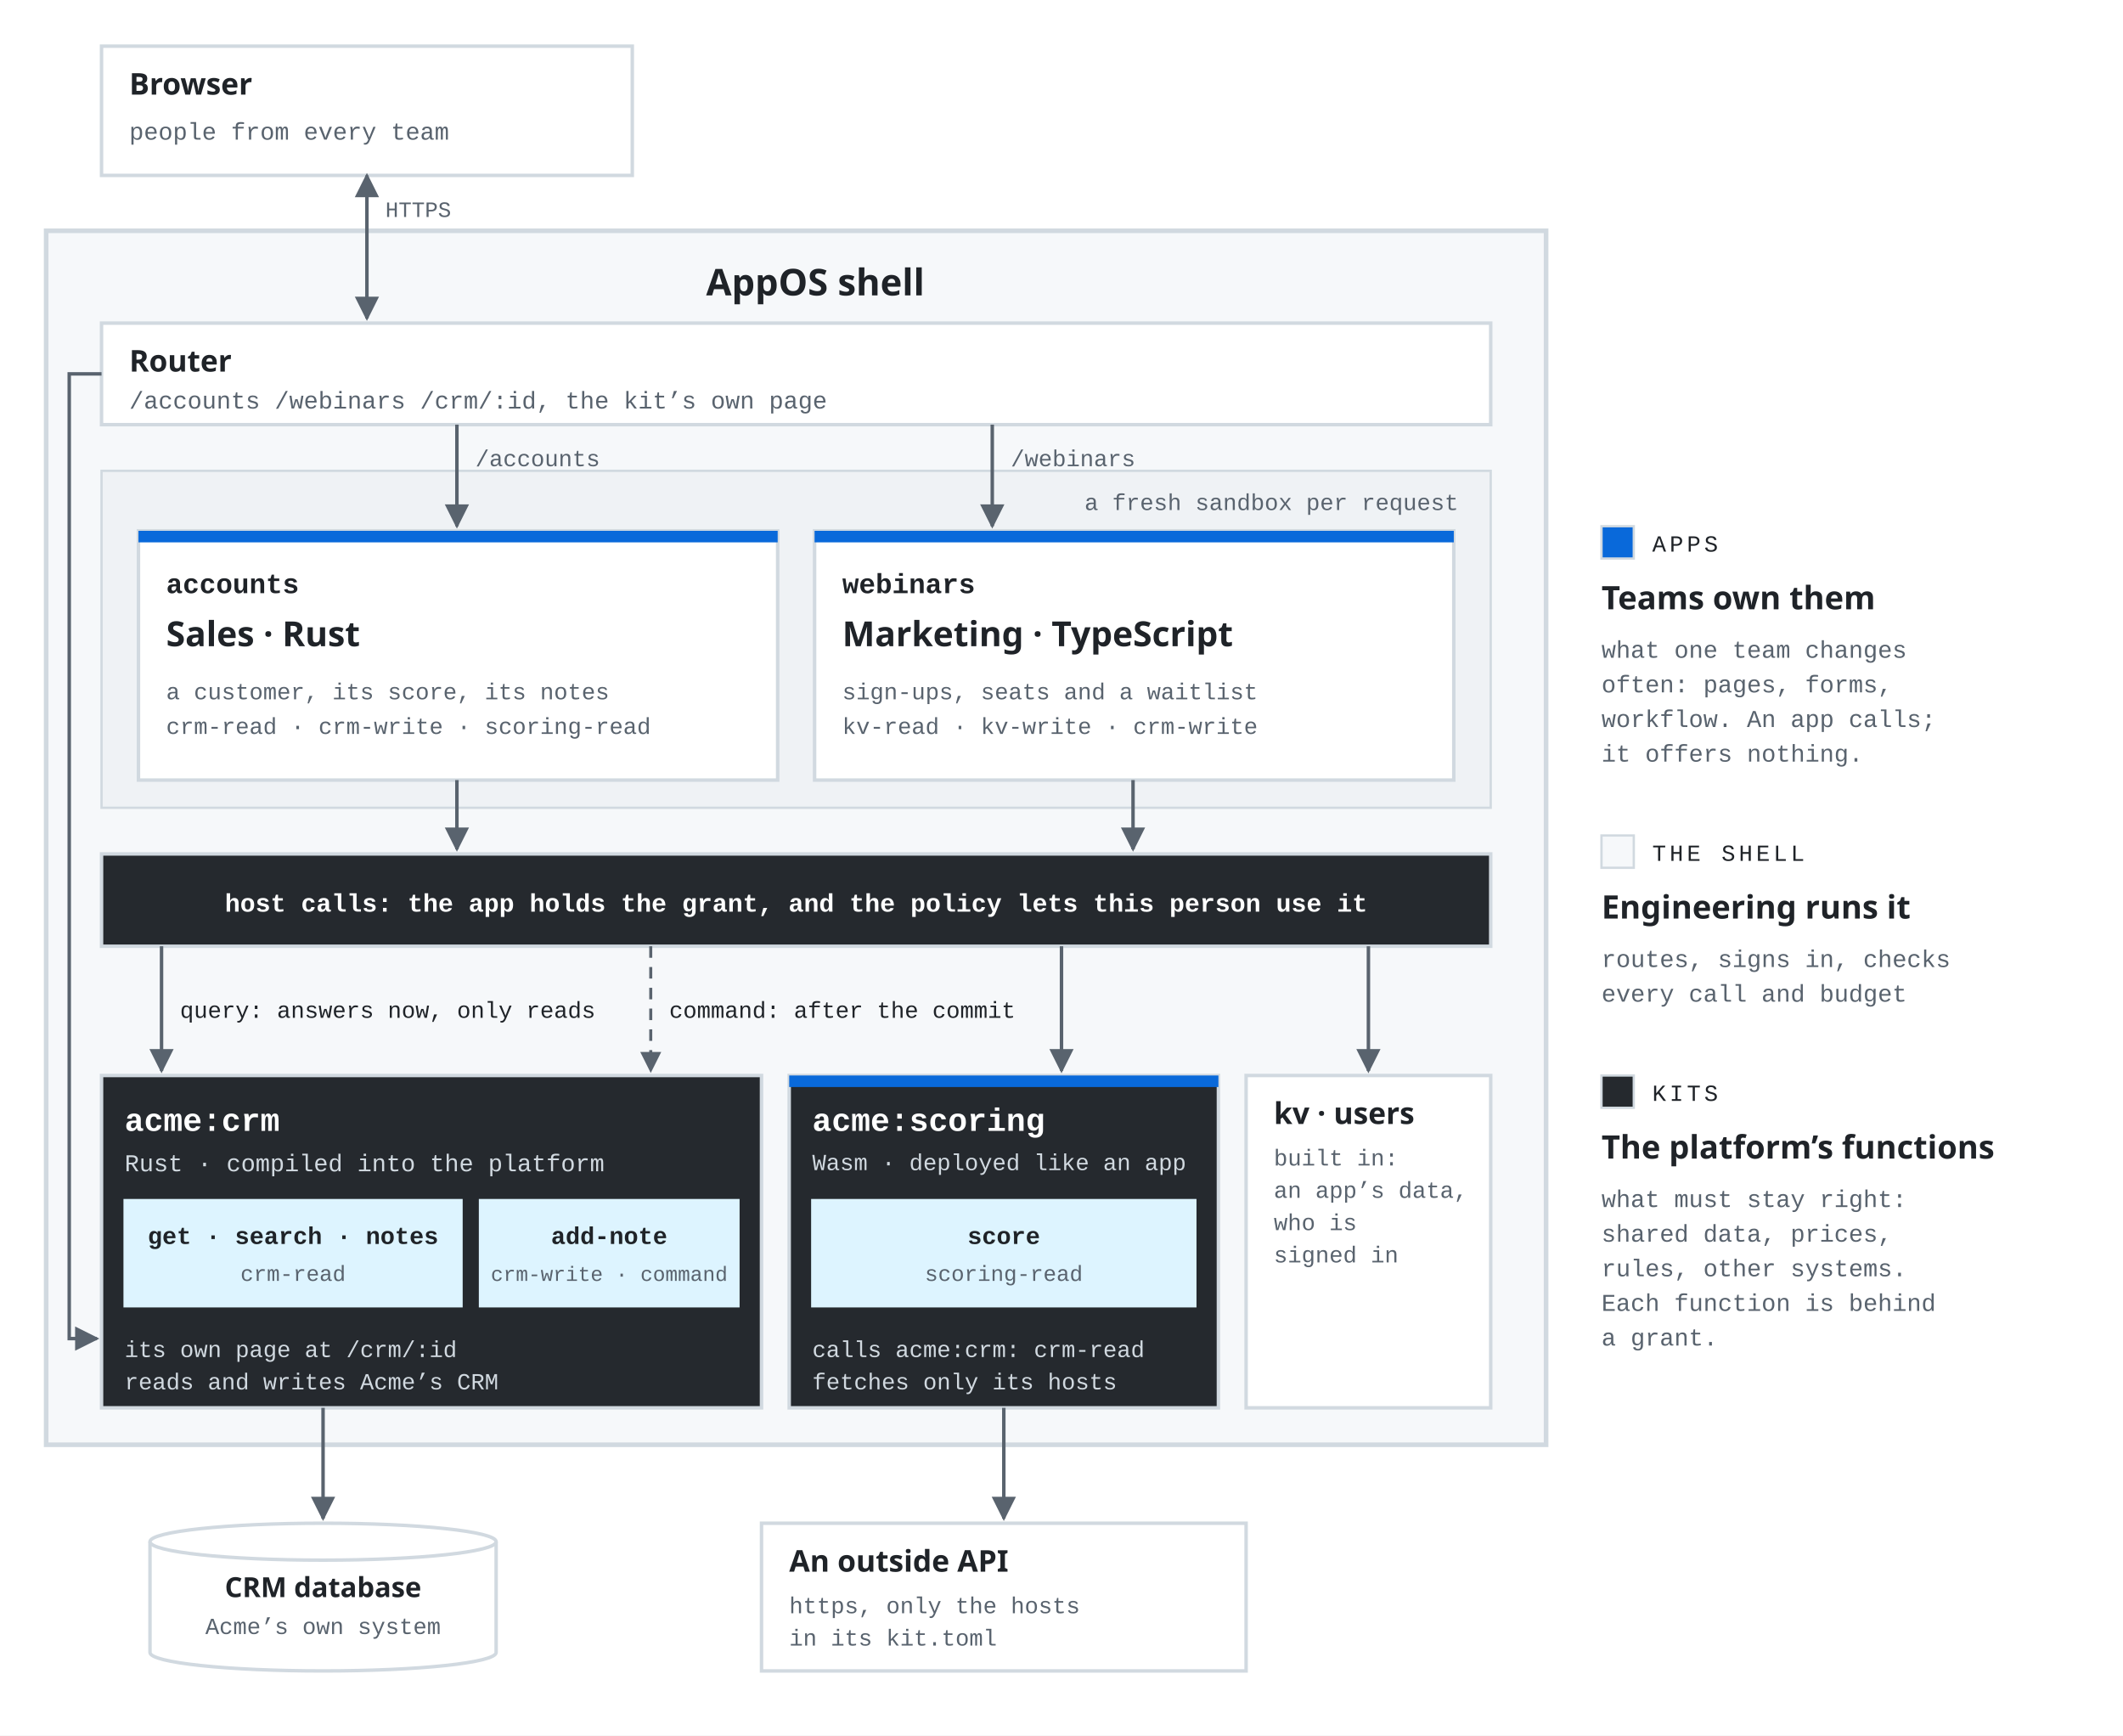
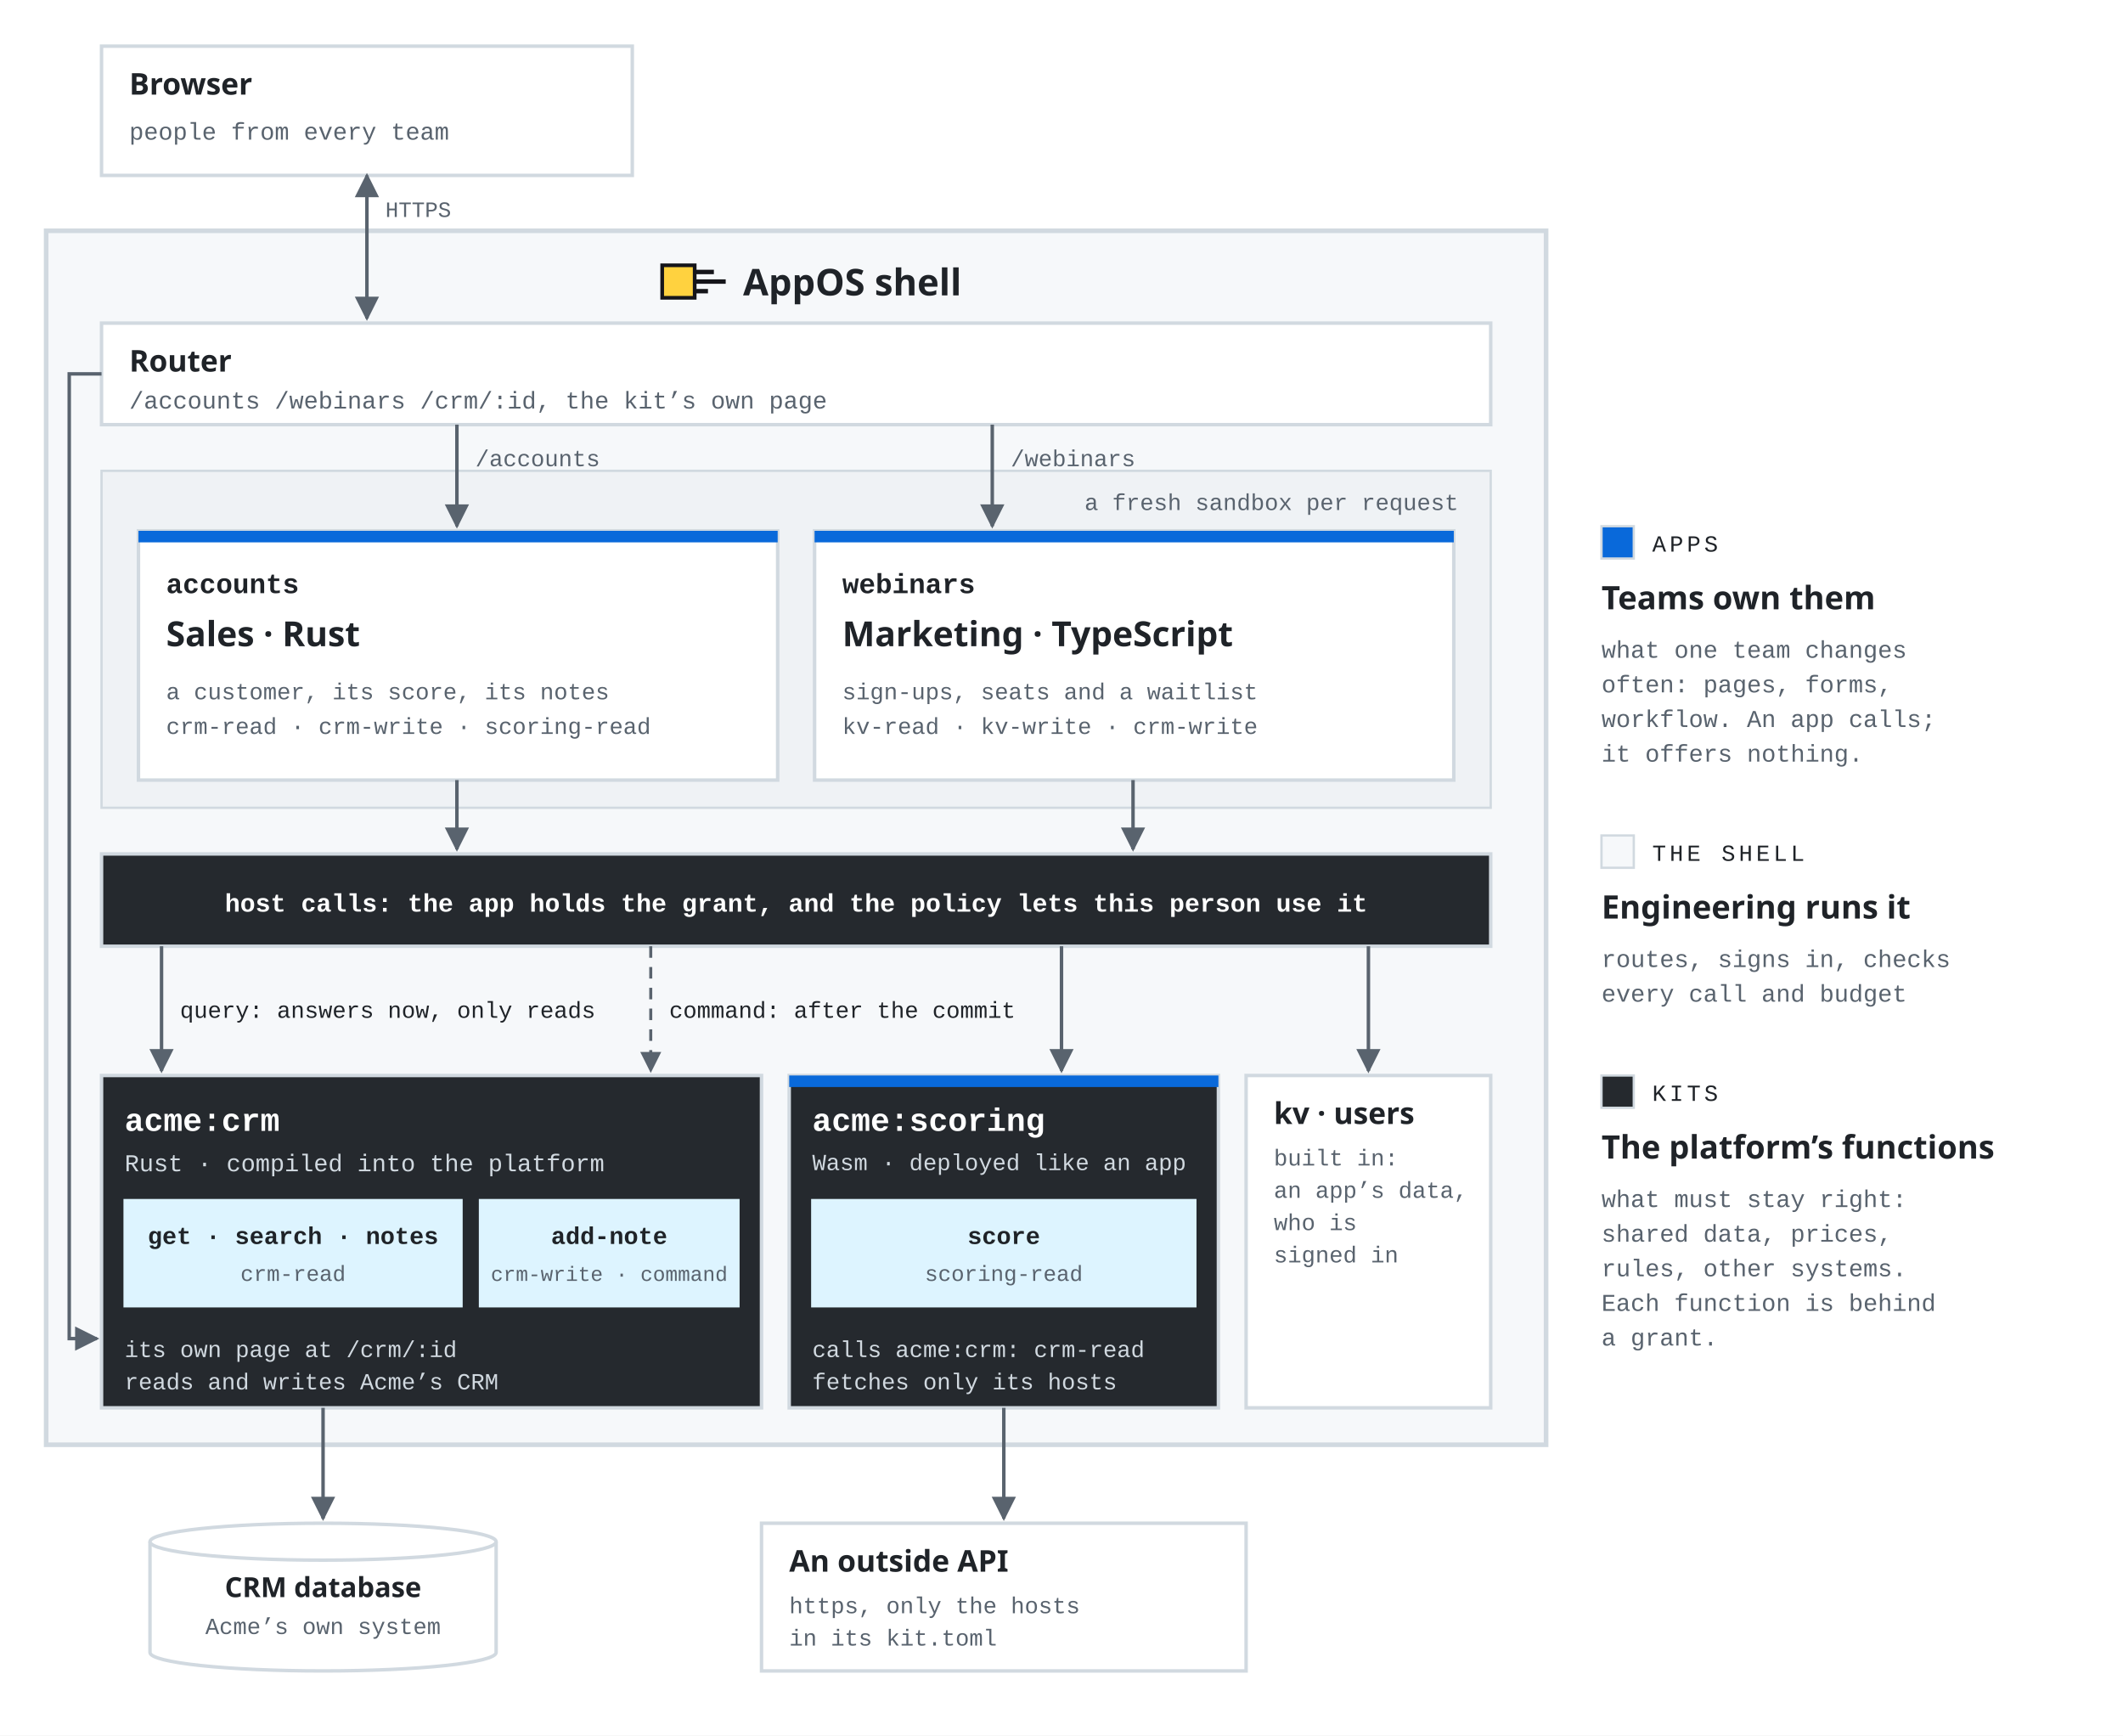
- <svg xmlns="http://www.w3.org/2000/svg" viewBox="-20 -20 920 752" width="920" height="752" role="img" aria-label="How the shell, apps and kits work together, in an illustration. A browser reaches the AppOS shell, which engineering runs. Its router sends /accounts to the sales team's accounts app and /webinars to the marketing team's webinars app, each in a fresh WebAssembly sandbox, and /crm to the CRM kit's own page. Every call from an app passes the shell's check: the app holds the grant and the policy lets the person use it. A query answers at once and only reads; a command, like the webinars app adding a note to a customer, goes out after the app's request commits. The kits: acme:crm, Rust compiled into the platform, with get, search and notes behind crm-read and the command add-note behind crm-write, over Acme's CRM; acme:scoring, Wasm deployed like an app, with score behind scoring-read, which calls the CRM kit and may fetch only from the hosts in its kit.toml; and kv and users, built into AppOS. Apps hold what one team changes often: pages, forms, workflow. Kits hold what must stay right: shared data, prices, rules and other systems.">
+ <svg xmlns="http://www.w3.org/2000/svg" xmlns:xlink="http://www.w3.org/1999/xlink" viewBox="-20 -20 920 752" width="920" height="752" role="img" aria-label="How the shell, apps and kits work together, in an illustration. A browser reaches the AppOS shell, which engineering runs. Its router sends /accounts to the sales team's accounts app and /webinars to the marketing team's webinars app, each in a fresh WebAssembly sandbox, and /crm to the CRM kit's own page. Every call from an app passes the shell's check: the app holds the grant and the policy lets the person use it. A query answers at once and only reads; a command, like the webinars app adding a note to a customer, goes out after the app's request commits. The kits: acme:crm, Rust compiled into the platform, with get, search and notes behind crm-read and the command add-note behind crm-write, over Acme's CRM; acme:scoring, Wasm deployed like an app, with score behind scoring-read, which calls the CRM kit and may fetch only from the hosts in its kit.toml; and kv and users, built into AppOS. Apps hold what one team changes often: pages, forms, workflow. Kits hold what must stay right: shared data, prices, rules and other systems.">
  <rect x="-20" y="-20" width="920" height="752" fill="#ffffff" />
+   <symbol id="appos-logo" viewBox="2.5 11.5 45 25">
+     <path d="M26 17.5h13M26 24h21M26 30.5h9" stroke="#15151a" stroke-width="3" />
+     <rect x="4" y="13" width="22" height="22" fill="#ffd23f" stroke="#15151a" stroke-width="2.5" />
+   </symbol>
  <defs>
    <marker id="km-w" viewBox="0 0 10 10" refX="9" refY="5" markerWidth="7" markerHeight="7" orient="auto-start-reverse">
      <path d="M0,0 L10,5 L0,10 Z" fill="#59636e" />
    </marker>
  </defs>
  <rect x="24" y="0" width="230" height="56" fill="#ffffff" stroke="#d1d9e0" stroke-width="1.5" />
  <text x="36" y="21" font-family="-apple-system, BlinkMacSystemFont, 'Segoe UI', 'Noto Sans', Helvetica, Arial, sans-serif" font-size="13" font-weight="700" fill="#1f2328" text-anchor="start">Browser</text>
  <text x="36" y="40.5" font-family="ui-monospace, SFMono-Regular, 'SF Mono', Menlo, Consolas, 'Liberation Mono', monospace" font-size="10.5" font-weight="400" fill="#59636e" text-anchor="start">people from every team</text>
  <rect x="0" y="80" width="650" height="526" fill="#f6f8fa" stroke="#d1d9e0" stroke-width="2" />
  <polyline points="139,56 139,118" fill="none" stroke="#59636e" stroke-width="1.5" marker-start="url(#km-w)" marker-end="url(#km-w)" />
  <text x="147" y="74" font-family="ui-monospace, SFMono-Regular, 'SF Mono', Menlo, Consolas, 'Liberation Mono', monospace" font-size="9.5" font-weight="400" fill="#59636e" text-anchor="start">HTTPS</text>
-   <text x="286" y="108" font-family="-apple-system, BlinkMacSystemFont, 'Segoe UI', 'Noto Sans', Helvetica, Arial, sans-serif" font-size="16" font-weight="800" fill="#1f2328" text-anchor="start">AppOS shell</text>
+   <use xlink:href="#appos-logo" x="266" y="94" width="28.8" height="16" />
+   <text x="302" y="108" font-family="-apple-system, BlinkMacSystemFont, 'Segoe UI', 'Noto Sans', Helvetica, Arial, sans-serif" font-size="16" font-weight="800" fill="#1f2328" text-anchor="start">AppOS shell</text>
  <rect x="24" y="120" width="602" height="44" fill="#ffffff" stroke="#d1d9e0" stroke-width="1.5" />
  <text x="36" y="141" font-family="-apple-system, BlinkMacSystemFont, 'Segoe UI', 'Noto Sans', Helvetica, Arial, sans-serif" font-size="13" font-weight="700" fill="#1f2328" text-anchor="start">Router</text>
  <text x="36" y="157" font-family="ui-monospace, SFMono-Regular, 'SF Mono', Menlo, Consolas, 'Liberation Mono', monospace" font-size="10.5" font-weight="400" fill="#59636e" text-anchor="start">/accounts   /webinars   /crm/:id, the kit’s own page</text>
  <rect x="24" y="184" width="602" height="146" fill="#eff2f5" stroke="#d1d9e0" stroke-width="1" />
  <text x="612" y="201" font-family="ui-monospace, SFMono-Regular, 'SF Mono', Menlo, Consolas, 'Liberation Mono', monospace" font-size="10" font-weight="400" fill="#59636e" text-anchor="end">a fresh sandbox per request</text>
  <rect x="40" y="210" width="277" height="108" fill="#ffffff" stroke="#d1d9e0" stroke-width="1.5" />
  <rect x="40" y="210" width="277" height="5" fill="#0969da" stroke="none" stroke-width="0" />
  <text x="52" y="237" font-family="ui-monospace, SFMono-Regular, 'SF Mono', Menlo, Consolas, 'Liberation Mono', monospace" font-size="12" font-weight="700" fill="#1f2328" text-anchor="start">accounts</text>
  <text x="52" y="260" font-family="-apple-system, BlinkMacSystemFont, 'Segoe UI', 'Noto Sans', Helvetica, Arial, sans-serif" font-size="15" font-weight="700" fill="#1f2328" text-anchor="start">Sales · Rust</text>
  <text x="52" y="283" font-family="ui-monospace, SFMono-Regular, 'SF Mono', Menlo, Consolas, 'Liberation Mono', monospace" font-size="10" font-weight="400" fill="#59636e" text-anchor="start">a customer, its score, its notes</text>
  <text x="52" y="298" font-family="ui-monospace, SFMono-Regular, 'SF Mono', Menlo, Consolas, 'Liberation Mono', monospace" font-size="10" font-weight="400" fill="#59636e" text-anchor="start">crm-read · crm-write · scoring-read</text>
  <rect x="333" y="210" width="277" height="108" fill="#ffffff" stroke="#d1d9e0" stroke-width="1.5" />
  <rect x="333" y="210" width="277" height="5" fill="#0969da" stroke="none" stroke-width="0" />
  <text x="345" y="237" font-family="ui-monospace, SFMono-Regular, 'SF Mono', Menlo, Consolas, 'Liberation Mono', monospace" font-size="12" font-weight="700" fill="#1f2328" text-anchor="start">webinars</text>
  <text x="345" y="260" font-family="-apple-system, BlinkMacSystemFont, 'Segoe UI', 'Noto Sans', Helvetica, Arial, sans-serif" font-size="15" font-weight="700" fill="#1f2328" text-anchor="start">Marketing · TypeScript</text>
  <text x="345" y="283" font-family="ui-monospace, SFMono-Regular, 'SF Mono', Menlo, Consolas, 'Liberation Mono', monospace" font-size="10" font-weight="400" fill="#59636e" text-anchor="start">sign-ups, seats and a waitlist</text>
  <text x="345" y="298" font-family="ui-monospace, SFMono-Regular, 'SF Mono', Menlo, Consolas, 'Liberation Mono', monospace" font-size="10" font-weight="400" fill="#59636e" text-anchor="start">kv-read · kv-write · crm-write</text>
  <polyline points="178,164 178,208" fill="none" stroke="#59636e" stroke-width="1.5" marker-end="url(#km-w)" />
  <text x="186" y="182" font-family="ui-monospace, SFMono-Regular, 'SF Mono', Menlo, Consolas, 'Liberation Mono', monospace" font-size="10" font-weight="400" fill="#59636e" text-anchor="start">/accounts</text>
  <polyline points="410,164 410,208" fill="none" stroke="#59636e" stroke-width="1.5" marker-end="url(#km-w)" />
  <text x="418" y="182" font-family="ui-monospace, SFMono-Regular, 'SF Mono', Menlo, Consolas, 'Liberation Mono', monospace" font-size="10" font-weight="400" fill="#59636e" text-anchor="start">/webinars</text>
  <polyline points="178,318 178,348" fill="none" stroke="#59636e" stroke-width="1.5" marker-end="url(#km-w)" />
  <polyline points="471,318 471,348" fill="none" stroke="#59636e" stroke-width="1.5" marker-end="url(#km-w)" />
  <rect x="24" y="350" width="602" height="40" fill="#25292e" stroke="#d1d9e0" stroke-width="1.5" />
  <text x="325" y="375" font-family="ui-monospace, SFMono-Regular, 'SF Mono', Menlo, Consolas, 'Liberation Mono', monospace" font-size="11" font-weight="700" fill="#ffffff" text-anchor="middle">host calls: the app holds the grant, and the policy lets this person use it</text>
  <polyline points="50,390 50,444" fill="none" stroke="#59636e" stroke-width="1.5" marker-end="url(#km-w)" />
  <text x="58" y="421" font-family="ui-monospace, SFMono-Regular, 'SF Mono', Menlo, Consolas, 'Liberation Mono', monospace" font-size="10" font-weight="400" fill="#1f2328" text-anchor="start">query: answers now, only reads</text>
  <polyline points="262,390 262,444" fill="none" stroke="#59636e" stroke-width="1.3" stroke-dasharray="5 4" marker-end="url(#km-w)" />
  <text x="270" y="421" font-family="ui-monospace, SFMono-Regular, 'SF Mono', Menlo, Consolas, 'Liberation Mono', monospace" font-size="10" font-weight="400" fill="#1f2328" text-anchor="start">command: after the commit</text>
  <polyline points="440,390 440,444" fill="none" stroke="#59636e" stroke-width="1.5" marker-end="url(#km-w)" />
  <polyline points="573,390 573,444" fill="none" stroke="#59636e" stroke-width="1.5" marker-end="url(#km-w)" />
  <rect x="24" y="446" width="286" height="144" fill="#25292e" stroke="#d1d9e0" stroke-width="1.5" />
  <text x="34" y="470" font-family="ui-monospace, SFMono-Regular, 'SF Mono', Menlo, Consolas, 'Liberation Mono', monospace" font-size="14" font-weight="700" fill="#ffffff" text-anchor="start">acme:crm</text>
  <text x="34" y="487.5" font-family="ui-monospace, SFMono-Regular, 'SF Mono', Menlo, Consolas, 'Liberation Mono', monospace" font-size="10.5" font-weight="400" fill="#d1d9e0" text-anchor="start">Rust · compiled into the platform</text>
  <rect x="34" y="500" width="146" height="46" fill="#ddf4ff" stroke="#ddf4ff" stroke-width="1" />
  <text x="107.0" y="519" font-family="ui-monospace, SFMono-Regular, 'SF Mono', Menlo, Consolas, 'Liberation Mono', monospace" font-size="10.5" font-weight="700" fill="#1f2328" text-anchor="middle">get · search · notes</text>
  <text x="107.0" y="535" font-family="ui-monospace, SFMono-Regular, 'SF Mono', Menlo, Consolas, 'Liberation Mono', monospace" font-size="9.5" font-weight="400" fill="#59636e" text-anchor="middle">crm-read</text>
  <rect x="188" y="500" width="112" height="46" fill="#ddf4ff" stroke="#ddf4ff" stroke-width="1" />
  <text x="244.0" y="519" font-family="ui-monospace, SFMono-Regular, 'SF Mono', Menlo, Consolas, 'Liberation Mono', monospace" font-size="10.5" font-weight="700" fill="#1f2328" text-anchor="middle">add-note</text>
  <text x="244.0" y="535" font-family="ui-monospace, SFMono-Regular, 'SF Mono', Menlo, Consolas, 'Liberation Mono', monospace" font-size="9" font-weight="400" fill="#59636e" text-anchor="middle">crm-write · command</text>
  <text x="34" y="568" font-family="ui-monospace, SFMono-Regular, 'SF Mono', Menlo, Consolas, 'Liberation Mono', monospace" font-size="10" font-weight="400" fill="#d1d9e0" text-anchor="start">its own page at /crm/:id</text>
  <text x="34" y="582" font-family="ui-monospace, SFMono-Regular, 'SF Mono', Menlo, Consolas, 'Liberation Mono', monospace" font-size="10" font-weight="400" fill="#d1d9e0" text-anchor="start">reads and writes Acme’s CRM</text>
  <rect x="322" y="446" width="186" height="144" fill="#25292e" stroke="#d1d9e0" stroke-width="1.5" />
  <rect x="322" y="446" width="186" height="5" fill="#0969da" stroke="none" stroke-width="0" />
  <text x="332" y="470" font-family="ui-monospace, SFMono-Regular, 'SF Mono', Menlo, Consolas, 'Liberation Mono', monospace" font-size="14" font-weight="700" fill="#ffffff" text-anchor="start">acme:scoring</text>
  <text x="332" y="487" font-family="ui-monospace, SFMono-Regular, 'SF Mono', Menlo, Consolas, 'Liberation Mono', monospace" font-size="10" font-weight="400" fill="#d1d9e0" text-anchor="start">Wasm · deployed like an app</text>
  <rect x="332" y="500" width="166" height="46" fill="#ddf4ff" stroke="#ddf4ff" stroke-width="1" />
  <text x="415.0" y="519" font-family="ui-monospace, SFMono-Regular, 'SF Mono', Menlo, Consolas, 'Liberation Mono', monospace" font-size="10.5" font-weight="700" fill="#1f2328" text-anchor="middle">score</text>
  <text x="415.0" y="535" font-family="ui-monospace, SFMono-Regular, 'SF Mono', Menlo, Consolas, 'Liberation Mono', monospace" font-size="9.5" font-weight="400" fill="#59636e" text-anchor="middle">scoring-read</text>
  <text x="332" y="568" font-family="ui-monospace, SFMono-Regular, 'SF Mono', Menlo, Consolas, 'Liberation Mono', monospace" font-size="10" font-weight="400" fill="#d1d9e0" text-anchor="start">calls acme:crm: crm-read</text>
  <text x="332" y="582" font-family="ui-monospace, SFMono-Regular, 'SF Mono', Menlo, Consolas, 'Liberation Mono', monospace" font-size="10" font-weight="400" fill="#d1d9e0" text-anchor="start">fetches only its hosts</text>
  <rect x="520" y="446" width="106" height="144" fill="#ffffff" stroke="#d1d9e0" stroke-width="1.5" />
  <text x="532" y="467" font-family="-apple-system, BlinkMacSystemFont, 'Segoe UI', 'Noto Sans', Helvetica, Arial, sans-serif" font-size="13" font-weight="700" fill="#1f2328" text-anchor="start">kv · users</text>
  <text x="532" y="485" font-family="ui-monospace, SFMono-Regular, 'SF Mono', Menlo, Consolas, 'Liberation Mono', monospace" font-size="10" font-weight="400" fill="#59636e" text-anchor="start">built in:</text>
  <text x="532" y="499" font-family="ui-monospace, SFMono-Regular, 'SF Mono', Menlo, Consolas, 'Liberation Mono', monospace" font-size="10" font-weight="400" fill="#59636e" text-anchor="start">an app’s data,</text>
  <text x="532" y="513" font-family="ui-monospace, SFMono-Regular, 'SF Mono', Menlo, Consolas, 'Liberation Mono', monospace" font-size="10" font-weight="400" fill="#59636e" text-anchor="start">who is</text>
  <text x="532" y="527" font-family="ui-monospace, SFMono-Regular, 'SF Mono', Menlo, Consolas, 'Liberation Mono', monospace" font-size="10" font-weight="400" fill="#59636e" text-anchor="start">signed in</text>
  <polyline points="24,142 10,142 10,560 22,560" fill="none" stroke="#59636e" stroke-width="1.5" marker-end="url(#km-w)" />
  <polyline points="120,590 120,638" fill="none" stroke="#59636e" stroke-width="1.5" marker-end="url(#km-w)" />
  <path d="M45,648 V696 A75.0,8 0 0 0 195,696 V648" fill="#ffffff" stroke="#d1d9e0" stroke-width="1.5" />
  <ellipse cx="120.0" cy="648" rx="75.0" ry="8" fill="#ffffff" stroke="#d1d9e0" stroke-width="1.5" />
  <text x="120.0" y="672" font-family="-apple-system, BlinkMacSystemFont, 'Segoe UI', 'Noto Sans', Helvetica, Arial, sans-serif" font-size="12" font-weight="700" fill="#1f2328" text-anchor="middle">CRM database</text>
  <text x="120.0" y="688" font-family="ui-monospace, SFMono-Regular, 'SF Mono', Menlo, Consolas, 'Liberation Mono', monospace" font-size="10" font-weight="400" fill="#59636e" text-anchor="middle">Acme’s own system</text>
  <polyline points="415,590 415,638" fill="none" stroke="#59636e" stroke-width="1.5" marker-end="url(#km-w)" />
  <rect x="310" y="640" width="210" height="64" fill="#ffffff" stroke="#d1d9e0" stroke-width="1.5" />
  <text x="322" y="661" font-family="-apple-system, BlinkMacSystemFont, 'Segoe UI', 'Noto Sans', Helvetica, Arial, sans-serif" font-size="13" font-weight="700" fill="#1f2328" text-anchor="start">An outside API</text>
  <text x="322" y="679" font-family="ui-monospace, SFMono-Regular, 'SF Mono', Menlo, Consolas, 'Liberation Mono', monospace" font-size="10" font-weight="400" fill="#59636e" text-anchor="start">https, only the hosts</text>
  <text x="322" y="693" font-family="ui-monospace, SFMono-Regular, 'SF Mono', Menlo, Consolas, 'Liberation Mono', monospace" font-size="10" font-weight="400" fill="#59636e" text-anchor="start">in its kit.toml</text>
  <rect x="674" y="208" width="14" height="14" fill="#0969da" stroke="#d1d9e0" stroke-width="1" />
  <text x="696" y="219" font-family="ui-monospace, SFMono-Regular, 'SF Mono', Menlo, Consolas, 'Liberation Mono', monospace" font-size="10" font-weight="400" fill="#1f2328" text-anchor="start" letter-spacing="1.5">APPS</text>
  <text x="674" y="244" font-family="-apple-system, BlinkMacSystemFont, 'Segoe UI', 'Noto Sans', Helvetica, Arial, sans-serif" font-size="14" font-weight="700" fill="#1f2328" text-anchor="start">Teams own them</text>
  <text x="674" y="265" font-family="ui-monospace, SFMono-Regular, 'SF Mono', Menlo, Consolas, 'Liberation Mono', monospace" font-size="10.5" font-weight="400" fill="#59636e" text-anchor="start">what one team changes</text>
  <text x="674" y="280" font-family="ui-monospace, SFMono-Regular, 'SF Mono', Menlo, Consolas, 'Liberation Mono', monospace" font-size="10.5" font-weight="400" fill="#59636e" text-anchor="start">often: pages, forms,</text>
  <text x="674" y="295" font-family="ui-monospace, SFMono-Regular, 'SF Mono', Menlo, Consolas, 'Liberation Mono', monospace" font-size="10.5" font-weight="400" fill="#59636e" text-anchor="start">workflow. An app calls;</text>
  <text x="674" y="310" font-family="ui-monospace, SFMono-Regular, 'SF Mono', Menlo, Consolas, 'Liberation Mono', monospace" font-size="10.5" font-weight="400" fill="#59636e" text-anchor="start">it offers nothing.</text>
  <rect x="674" y="342" width="14" height="14" fill="#f6f8fa" stroke="#d1d9e0" stroke-width="1" />
  <text x="696" y="353" font-family="ui-monospace, SFMono-Regular, 'SF Mono', Menlo, Consolas, 'Liberation Mono', monospace" font-size="10" font-weight="400" fill="#1f2328" text-anchor="start" letter-spacing="1.5">THE SHELL</text>
  <text x="674" y="378" font-family="-apple-system, BlinkMacSystemFont, 'Segoe UI', 'Noto Sans', Helvetica, Arial, sans-serif" font-size="14" font-weight="700" fill="#1f2328" text-anchor="start">Engineering runs it</text>
  <text x="674" y="399" font-family="ui-monospace, SFMono-Regular, 'SF Mono', Menlo, Consolas, 'Liberation Mono', monospace" font-size="10.5" font-weight="400" fill="#59636e" text-anchor="start">routes, signs in, checks</text>
  <text x="674" y="414" font-family="ui-monospace, SFMono-Regular, 'SF Mono', Menlo, Consolas, 'Liberation Mono', monospace" font-size="10.5" font-weight="400" fill="#59636e" text-anchor="start">every call and budget</text>
  <rect x="674" y="446" width="14" height="14" fill="#25292e" stroke="#d1d9e0" stroke-width="1" />
  <text x="696" y="457" font-family="ui-monospace, SFMono-Regular, 'SF Mono', Menlo, Consolas, 'Liberation Mono', monospace" font-size="10" font-weight="400" fill="#1f2328" text-anchor="start" letter-spacing="1.5">KITS</text>
  <text x="674" y="482" font-family="-apple-system, BlinkMacSystemFont, 'Segoe UI', 'Noto Sans', Helvetica, Arial, sans-serif" font-size="14" font-weight="700" fill="#1f2328" text-anchor="start">The platform’s functions</text>
  <text x="674" y="503" font-family="ui-monospace, SFMono-Regular, 'SF Mono', Menlo, Consolas, 'Liberation Mono', monospace" font-size="10.5" font-weight="400" fill="#59636e" text-anchor="start">what must stay right:</text>
  <text x="674" y="518" font-family="ui-monospace, SFMono-Regular, 'SF Mono', Menlo, Consolas, 'Liberation Mono', monospace" font-size="10.5" font-weight="400" fill="#59636e" text-anchor="start">shared data, prices,</text>
  <text x="674" y="533" font-family="ui-monospace, SFMono-Regular, 'SF Mono', Menlo, Consolas, 'Liberation Mono', monospace" font-size="10.5" font-weight="400" fill="#59636e" text-anchor="start">rules, other systems.</text>
  <text x="674" y="548" font-family="ui-monospace, SFMono-Regular, 'SF Mono', Menlo, Consolas, 'Liberation Mono', monospace" font-size="10.5" font-weight="400" fill="#59636e" text-anchor="start">Each function is behind</text>
  <text x="674" y="563" font-family="ui-monospace, SFMono-Regular, 'SF Mono', Menlo, Consolas, 'Liberation Mono', monospace" font-size="10.5" font-weight="400" fill="#59636e" text-anchor="start">a grant.</text>
</svg>
